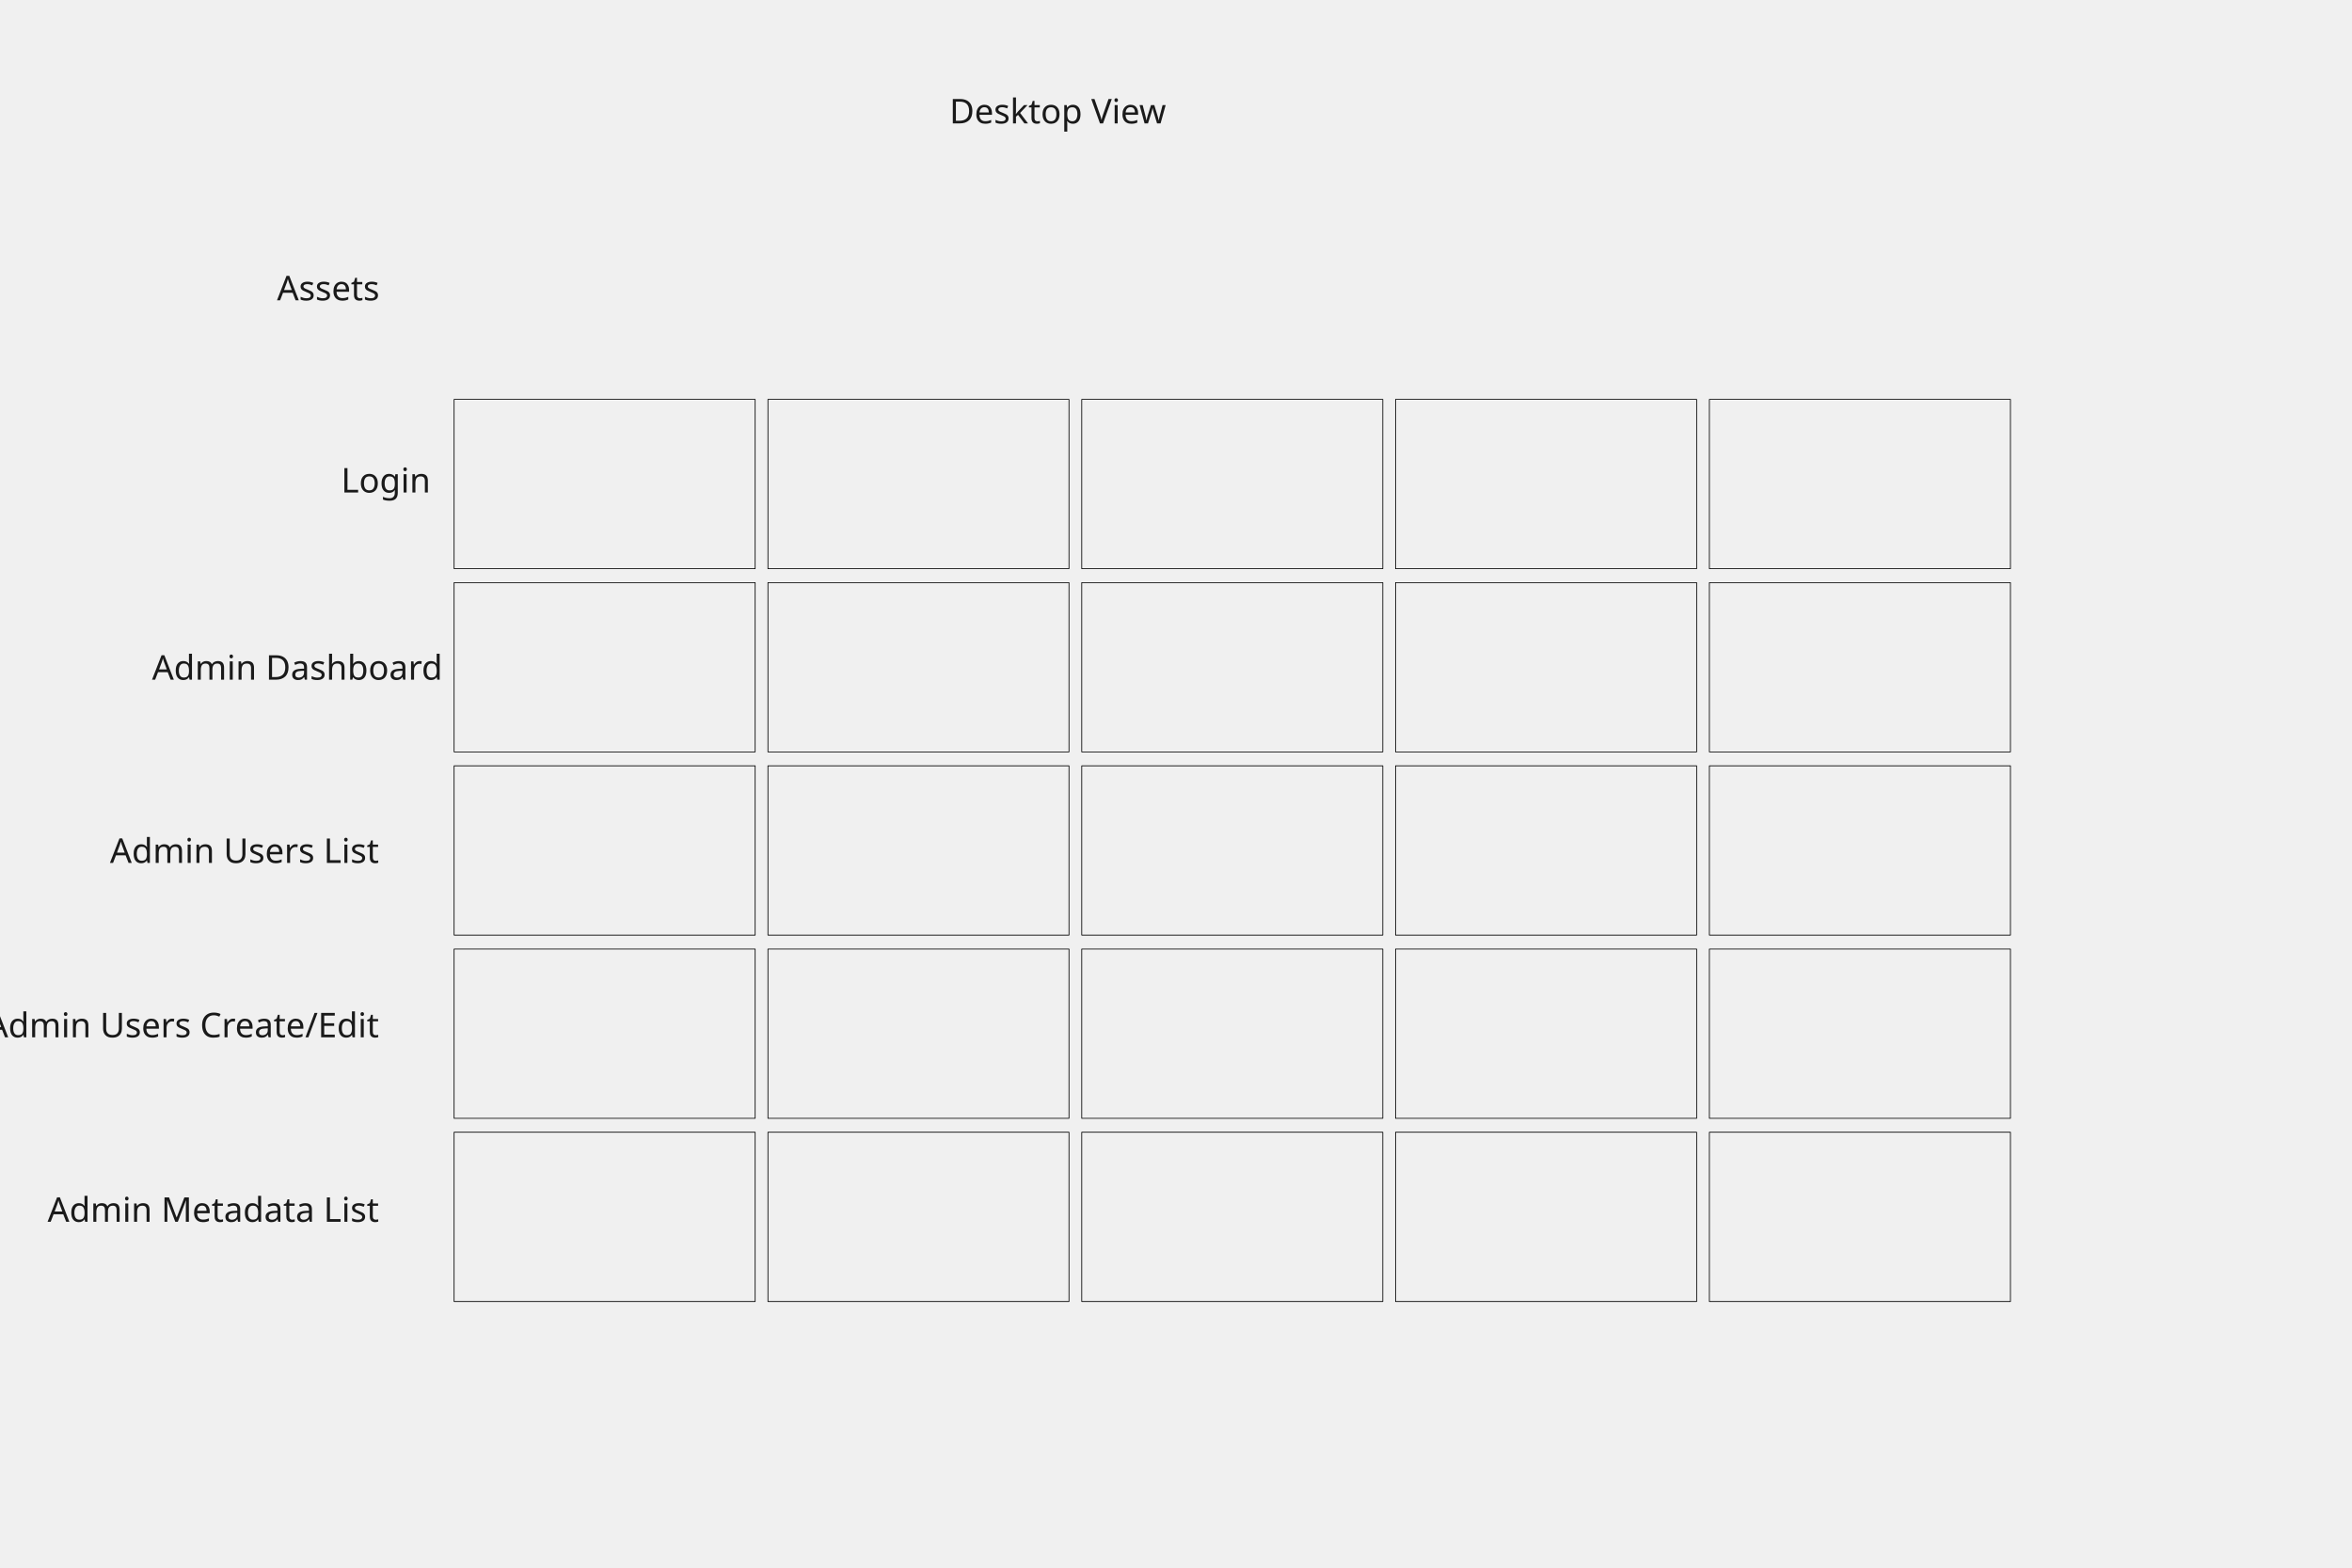
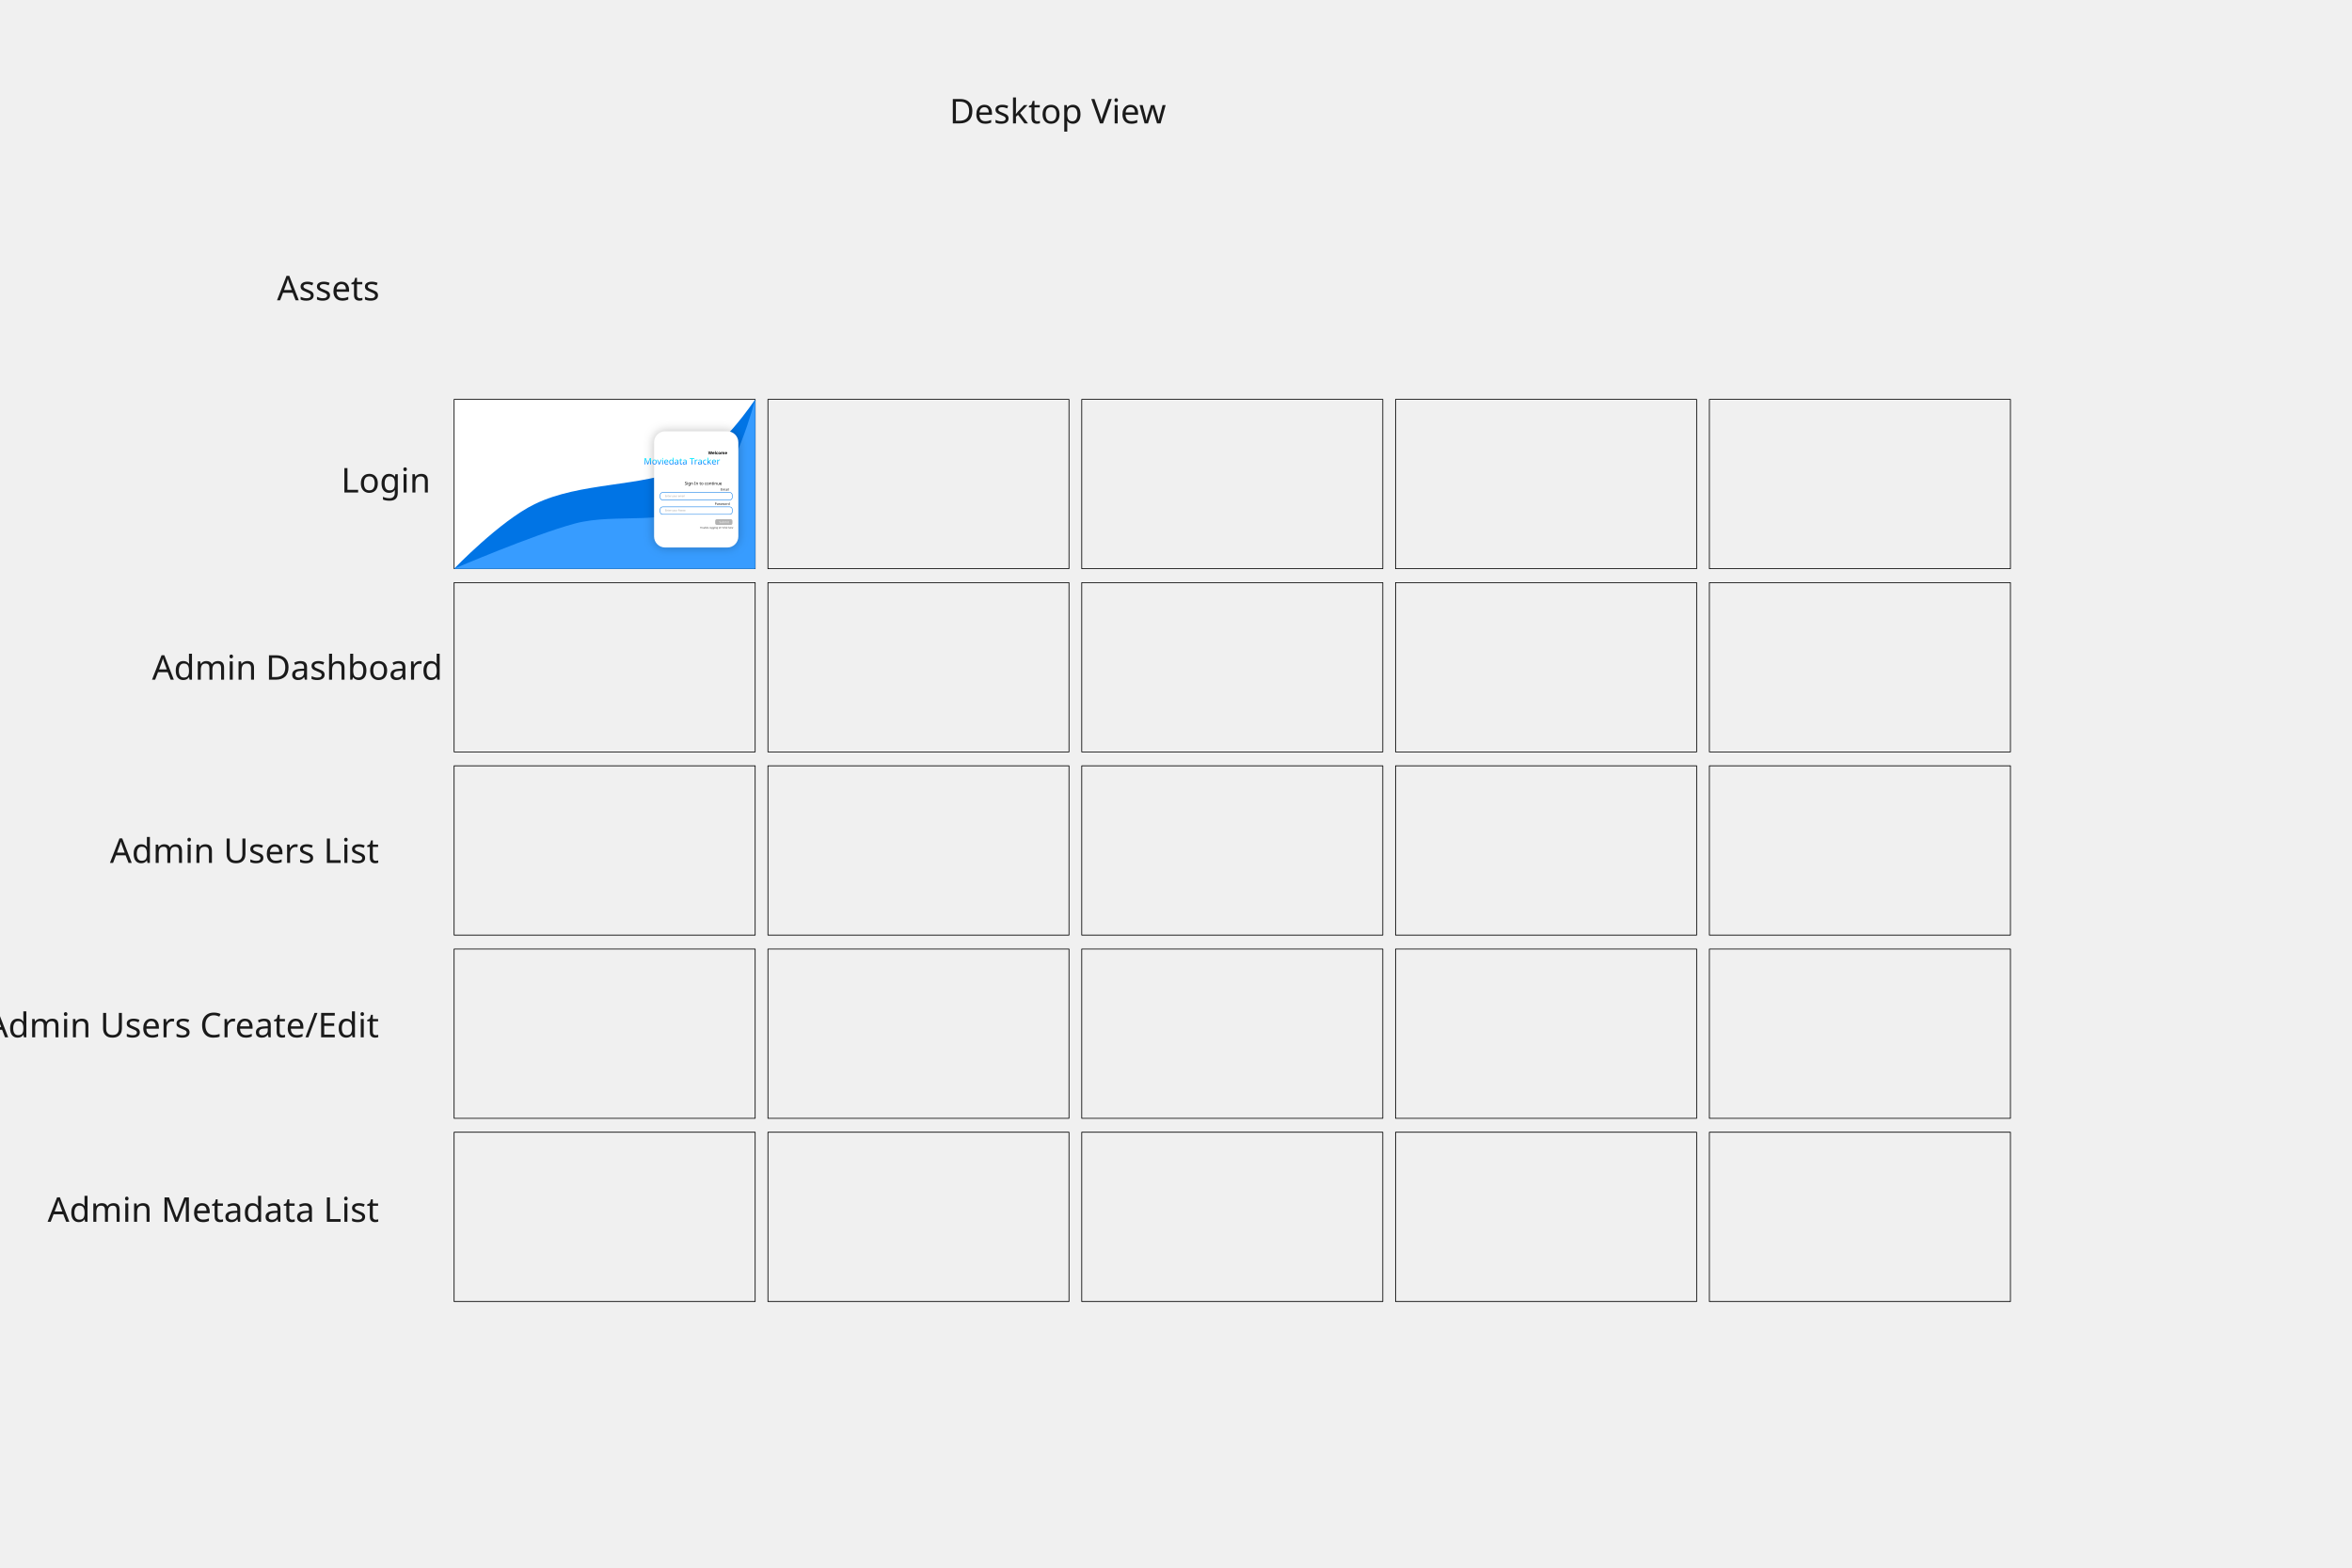
- <svg xmlns="http://www.w3.org/2000/svg" width="15000" height="10000" viewBox="0 0 3968.75 2645.833" version="1.1" id="svg1">
-   <defs id="defs1" />
+ <svg xmlns="http://www.w3.org/2000/svg" xmlns:xlink="http://www.w3.org/1999/xlink" width="15000" height="10000" viewBox="0 0 3968.75 2645.833" version="1.1" id="svg1">
+   <defs id="defs1">
+     <filter style="color-interpolation-filters:sRGB" id="filter62" x="-0.143" y="-0.103" width="1.285" height="1.207">
+       <feGaussianBlur stdDeviation="8.453" id="feGaussianBlur62" />
+     </filter>
+     <linearGradient xlink:href="#linearGradient62" id="linearGradient63" x1="45.599" y1="-111.739" x2="45.599" y2="-134.101" gradientUnits="userSpaceOnUse" gradientTransform="matrix(0.9160994,0,0,0.9160994,10.64969,-10.6998)" />
+     <linearGradient id="linearGradient62">
+       <stop style="stop-color:#0000ff;stop-opacity:1;" offset="0" id="stop62" />
+       <stop style="stop-color:#00ffff;stop-opacity:1" offset="1" id="stop63" />
+     </linearGradient>
+   </defs>
  <g id="layer1">
-     <rect style="fill:none;stroke:#000000;stroke-width:1.323;stroke-linecap:round;stroke-linejoin:round;stroke-dasharray:none;paint-order:markers fill stroke" id="rect35" width="508" height="285.75" x="766.261" y="674.07" />
+     <g id="g1" transform="translate(1111.026,905.8994)">
+       <a id="a72">
+         <rect style="fill:#ffffff;stroke:#000000;stroke-width:1.323;stroke-linecap:round;stroke-linejoin:round;stroke-dasharray:none;paint-order:markers fill stroke" id="login_screen" width="508" height="285.75" x="-344.764" y="-231.83">
+           </rect>
+       </a>
+       <g id="g59" transform="translate(4.6679687e-6,645.2519)">
+         <path style="fill:#0074e5;fill-opacity:1;stroke:none;stroke-width:1.323;stroke-linecap:round;stroke-linejoin:round;stroke-dasharray:none;paint-order:markers fill stroke" d="m -344.764,-591.331 c 0,0 77.241,-80.403 135.723,-108.898 77.941,-37.977 179.71,-28.368 254.087,-61.02 59.239,-26.006 118.19,-115.832 118.19,-115.832 v 285.75 z" id="path34" />
+         <path style="fill:#379cff;fill-opacity:1;stroke:none;stroke-width:1.323;stroke-linecap:round;stroke-linejoin:round;stroke-dasharray:none;paint-order:markers fill stroke" d="m -344.764,-591.331 c 0,0 133.449,-57.246 203.309,-76.109 71.536,-19.316 159.658,6.772 219.117,-37.444 51.433,-38.248 85.574,-172.197 85.574,-172.197 v 285.75 z" id="path35" />
+       </g>
+       <rect style="opacity:0.265;fill:#000000;fill-opacity:1;stroke:none;stroke-width:1.323;stroke-linecap:round;stroke-linejoin:round;stroke-dasharray:none;paint-order:markers fill stroke;filter:url(#filter62)" id="rect62" width="142.191" height="196.125" x="-7.355" y="-177.984" ry="18.632" />
+       <rect style="fill:#ffffff;fill-opacity:1;stroke:none;stroke-width:1.323;stroke-linecap:round;stroke-linejoin:round;stroke-dasharray:none;paint-order:markers fill stroke" id="rect60" width="142.191" height="196.125" x="-7.355" y="-177.984" ry="18.632" />
+       <text xml:space="preserve" style="font-weight:bold;font-size:7.098px;line-height:1.4;font-family:'Comic Sans MS';-inkscape-font-specification:'Comic Sans MS Bold';text-align:end;text-anchor:end;fill:#000000;fill-opacity:1;stroke:none;stroke-width:1.901;stroke-linecap:round;stroke-linejoin:round;stroke-dasharray:none;paint-order:markers fill stroke" x="127.123" y="-139.069" id="text60">
+         <tspan style="font-style:normal;font-variant:normal;font-weight:bold;font-stretch:normal;font-family:'Segoe UI';-inkscape-font-specification:'Segoe UI Bold';text-align:end;text-anchor:end;fill:#000000;stroke-width:1.901" x="127.123" y="-139.069" id="tspan61">Welcome</tspan>
+       </text>
+       <text xml:space="preserve" style="font-weight:bold;font-size:14.914px;line-height:1.4;font-family:'Comic Sans MS';-inkscape-font-specification:'Comic Sans MS Bold';text-align:end;text-anchor:end;fill:url(#linearGradient63);fill-opacity:1;stroke:none;stroke-width:3.995;stroke-linecap:round;stroke-linejoin:round;stroke-dasharray:none;paint-order:markers fill stroke" x="127.02" y="-122.097" id="text62">
+         <tspan style="font-style:normal;font-variant:normal;font-weight:normal;font-stretch:normal;font-family:'Segoe UI';-inkscape-font-specification:'Segoe UI';text-align:end;text-anchor:end;fill:url(#linearGradient63);fill-opacity:1;stroke-width:3.995" x="127.02" y="-122.097" id="tspan62">Moviedata Tracker</tspan>
+       </text>
+       <g id="g64" transform="translate(0,2.262904)">
+         <rect style="opacity:1;fill:none;fill-opacity:1;stroke:#0074e5;stroke-width:0.819;stroke-linecap:round;stroke-linejoin:round;stroke-dasharray:none;stroke-opacity:1;paint-order:markers fill stroke" id="rect63" width="121.494" height="12.629" x="2.993" y="-76.956" ry="4.066" />
+         <text xml:space="preserve" style="font-style:normal;font-variant:normal;font-weight:normal;font-stretch:normal;font-size:5.644px;line-height:1.4;font-family:'Segoe UI';-inkscape-font-specification:'Segoe UI';text-align:start;text-anchor:start;opacity:1;fill:#1a1a1a;fill-opacity:1;stroke:none;stroke-width:0.794;stroke-linecap:round;stroke-linejoin:round;stroke-dasharray:none;paint-order:markers fill stroke" x="104.924" y="-80.089" id="text64">
+           <tspan id="tspan64" style="font-size:5.644px;text-align:start;text-anchor:start;fill:#1a1a1a;stroke:none;stroke-width:0.794" x="104.924" y="-80.089">Email</tspan>
+         </text>
+       </g>
+       <rect style="fill:none;fill-opacity:1;stroke:#0074e5;stroke-width:0.819;stroke-linecap:round;stroke-linejoin:round;stroke-dasharray:none;stroke-opacity:1;paint-order:markers fill stroke" id="rect65" width="121.494" height="12.629" x="2.993" y="-50.423" ry="4.066" />
+       <g id="g69" transform="translate(83.67618)">
+         <text xml:space="preserve" style="font-style:normal;font-variant:normal;font-weight:normal;font-stretch:normal;font-size:5.644px;line-height:1.4;font-family:'Segoe UI';-inkscape-font-specification:'Segoe UI';text-align:start;text-anchor:start;fill:#1a1a1a;fill-opacity:1;stroke:none;stroke-width:0.794;stroke-linecap:round;stroke-linejoin:round;stroke-dasharray:none;paint-order:markers fill stroke" x="11.268" y="-53.556" id="text66">
+           <tspan id="tspan66" style="font-size:5.644px;text-align:start;text-anchor:start;fill:#1a1a1a;stroke:none;stroke-width:0.794" x="11.268" y="-53.556">Password</tspan>
+         </text>
+       </g>
+       <g id="g67" transform="translate(0,26.53216)" style="fill:#b3b3b3">
+         <rect style="opacity:1;fill:#b3b3b3;fill-opacity:1;stroke:none;stroke-width:0.794;stroke-linecap:round;stroke-linejoin:round;stroke-dasharray:none;paint-order:markers fill stroke" id="rect66" width="29.123" height="9.708" x="95.774" y="-56.175" ry="2.86" />
+         <text xml:space="preserve" style="font-style:normal;font-variant:normal;font-weight:normal;font-stretch:normal;font-size:4.939px;line-height:1.4;font-family:'Segoe UI';-inkscape-font-specification:'Segoe UI';text-align:start;text-anchor:start;opacity:1;fill:#f9f9f9;fill-opacity:1;stroke:none;stroke-width:0.794;stroke-linecap:round;stroke-linejoin:round;stroke-dasharray:none;paint-order:markers fill stroke" x="102.531" y="-49.522" id="text67">
+           <tspan id="tspan67" style="fill:#f9f9f9;stroke-width:0.794" x="102.531" y="-49.522">Submit</tspan>
+         </text>
+       </g>
+       <text xml:space="preserve" style="font-style:normal;font-variant:normal;font-weight:normal;font-stretch:normal;font-size:4.233px;line-height:1.4;font-family:'Segoe UI';-inkscape-font-specification:'Segoe UI';text-align:start;text-anchor:start;fill:#333333;fill-opacity:1;stroke:none;stroke-width:0.794;stroke-linecap:round;stroke-linejoin:round;stroke-dasharray:none;paint-order:markers fill stroke" x="70.158" y="-13.88" id="text69">
+         <tspan id="tspan69" style="font-style:italic;font-variant:normal;font-weight:normal;font-stretch:normal;font-size:4.233px;font-family:'Segoe UI';-inkscape-font-specification:'Segoe UI Italic';fill:#333333;stroke:none;stroke-width:0.794" x="70.158" y="-13.88">Trouble Logging in? Click here</tspan>
+       </text>
+       <text xml:space="preserve" style="font-style:normal;font-variant:normal;font-weight:normal;font-stretch:normal;font-size:4.233px;line-height:1.4;font-family:'Segoe UI';-inkscape-font-specification:'Segoe UI';text-align:start;text-anchor:start;fill:#999999;fill-opacity:1;stroke:none;stroke-width:0.794;stroke-linecap:round;stroke-linejoin:round;stroke-dasharray:none;paint-order:markers fill stroke" x="11.383" y="-67.307" id="text70">
+         <tspan id="tspan70" style="font-style:normal;font-variant:normal;font-weight:normal;font-stretch:normal;font-size:4.233px;font-family:'Segoe UI';-inkscape-font-specification:'Segoe UI';fill:#999999;stroke:none;stroke-width:0.794" x="11.383" y="-67.307">Enter your email</tspan>
+       </text>
+       <text xml:space="preserve" style="font-style:normal;font-variant:normal;font-weight:normal;font-stretch:normal;font-size:4.233px;line-height:1.4;font-family:'Segoe UI';-inkscape-font-specification:'Segoe UI';text-align:start;text-anchor:start;fill:#999999;fill-opacity:1;stroke:none;stroke-width:0.794;stroke-linecap:round;stroke-linejoin:round;stroke-dasharray:none;paint-order:markers fill stroke" x="11.383" y="-43.04" id="text71">
+         <tspan id="tspan71" style="font-style:normal;font-variant:normal;font-weight:normal;font-stretch:normal;font-size:4.233px;font-family:'Segoe UI';-inkscape-font-specification:'Segoe UI';fill:#999999;stroke:none;stroke-width:0.794" x="11.383" y="-43.04">Enter your Passw</tspan>
+       </text>
+       <text xml:space="preserve" style="font-weight:bold;font-size:7.098px;line-height:1.4;font-family:'Comic Sans MS';-inkscape-font-specification:'Comic Sans MS Bold';text-align:end;text-anchor:end;fill:#000000;fill-opacity:1;stroke:none;stroke-width:1.901;stroke-linecap:round;stroke-linejoin:round;stroke-dasharray:none;paint-order:markers fill stroke" x="118.073" y="-87.593" id="text72">
+         <tspan style="font-style:normal;font-variant:normal;font-weight:normal;font-stretch:normal;font-family:'Segoe UI';-inkscape-font-specification:'Segoe UI';text-align:end;text-anchor:end;fill:#000000;stroke-width:1.901" x="118.073" y="-87.593" id="tspan72">Sign In to continue</tspan>
+       </text>
+     </g>
    <rect style="fill:none;stroke:#000000;stroke-width:1.323;stroke-linecap:round;stroke-linejoin:round;stroke-dasharray:none;paint-order:markers fill stroke" id="rect36" width="508" height="285.75" x="766.261" y="983.275" />
    <rect style="fill:none;stroke:#000000;stroke-width:1.323;stroke-linecap:round;stroke-linejoin:round;stroke-dasharray:none;paint-order:markers fill stroke" id="rect37" width="508" height="285.75" x="766.261" y="1292.48" />
    <rect style="fill:none;stroke:#000000;stroke-width:1.323;stroke-linecap:round;stroke-linejoin:round;stroke-dasharray:none;paint-order:markers fill stroke" id="rect38" width="508" height="285.75" x="766.261" y="1601.685" />
    <rect style="fill:none;stroke:#000000;stroke-width:1.323;stroke-linecap:round;stroke-linejoin:round;stroke-dasharray:none;paint-order:markers fill stroke" id="rect39" width="508" height="285.75" x="766.261" y="1910.89" />
    <rect style="fill:none;stroke:#000000;stroke-width:1.323;stroke-linecap:round;stroke-linejoin:round;stroke-dasharray:none;paint-order:markers fill stroke" id="rect40" width="508" height="285.75" x="1295.798" y="674.07" />
    <rect style="fill:none;stroke:#000000;stroke-width:1.323;stroke-linecap:round;stroke-linejoin:round;stroke-dasharray:none;paint-order:markers fill stroke" id="rect41" width="508" height="285.75" x="1295.798" y="983.275" />
    <rect style="fill:none;stroke:#000000;stroke-width:1.323;stroke-linecap:round;stroke-linejoin:round;stroke-dasharray:none;paint-order:markers fill stroke" id="rect42" width="508" height="285.75" x="1295.798" y="1292.48" />
    <rect style="fill:none;stroke:#000000;stroke-width:1.323;stroke-linecap:round;stroke-linejoin:round;stroke-dasharray:none;paint-order:markers fill stroke" id="rect43" width="508" height="285.75" x="1295.798" y="1601.685" />
    <rect style="fill:none;stroke:#000000;stroke-width:1.323;stroke-linecap:round;stroke-linejoin:round;stroke-dasharray:none;paint-order:markers fill stroke" id="rect44" width="508" height="285.75" x="1295.798" y="1910.89" />
    <rect style="fill:none;stroke:#000000;stroke-width:1.323;stroke-linecap:round;stroke-linejoin:round;stroke-dasharray:none;paint-order:markers fill stroke" id="rect45" width="508" height="285.75" x="1825.334" y="674.07" />
    <rect style="fill:none;stroke:#000000;stroke-width:1.323;stroke-linecap:round;stroke-linejoin:round;stroke-dasharray:none;paint-order:markers fill stroke" id="rect46" width="508" height="285.75" x="1825.334" y="983.275" />
    <rect style="fill:none;stroke:#000000;stroke-width:1.323;stroke-linecap:round;stroke-linejoin:round;stroke-dasharray:none;paint-order:markers fill stroke" id="rect47" width="508" height="285.75" x="1825.334" y="1292.48" />
    <rect style="fill:none;stroke:#000000;stroke-width:1.323;stroke-linecap:round;stroke-linejoin:round;stroke-dasharray:none;paint-order:markers fill stroke" id="rect48" width="508" height="285.75" x="1825.334" y="1601.685" />
    <rect style="fill:none;stroke:#000000;stroke-width:1.323;stroke-linecap:round;stroke-linejoin:round;stroke-dasharray:none;paint-order:markers fill stroke" id="rect49" width="508" height="285.75" x="1825.334" y="1910.89" />
    <rect style="fill:none;stroke:#000000;stroke-width:1.323;stroke-linecap:round;stroke-linejoin:round;stroke-dasharray:none;paint-order:markers fill stroke" id="rect50" width="508" height="285.75" x="2354.871" y="674.07" />
    <rect style="fill:none;stroke:#000000;stroke-width:1.323;stroke-linecap:round;stroke-linejoin:round;stroke-dasharray:none;paint-order:markers fill stroke" id="rect51" width="508" height="285.75" x="2354.871" y="983.275" />
    <rect style="fill:none;stroke:#000000;stroke-width:1.323;stroke-linecap:round;stroke-linejoin:round;stroke-dasharray:none;paint-order:markers fill stroke" id="rect52" width="508" height="285.75" x="2354.871" y="1292.48" />
    <rect style="fill:none;stroke:#000000;stroke-width:1.323;stroke-linecap:round;stroke-linejoin:round;stroke-dasharray:none;paint-order:markers fill stroke" id="rect53" width="508" height="285.75" x="2354.871" y="1601.685" />
    <rect style="fill:none;stroke:#000000;stroke-width:1.323;stroke-linecap:round;stroke-linejoin:round;stroke-dasharray:none;paint-order:markers fill stroke" id="rect54" width="508" height="285.75" x="2354.871" y="1910.89" />
    <rect style="fill:none;stroke:#000000;stroke-width:1.323;stroke-linecap:round;stroke-linejoin:round;stroke-dasharray:none;paint-order:markers fill stroke" id="rect55" width="508" height="285.75" x="2884.408" y="674.07" />
    <rect style="fill:none;stroke:#000000;stroke-width:1.323;stroke-linecap:round;stroke-linejoin:round;stroke-dasharray:none;paint-order:markers fill stroke" id="rect56" width="508" height="285.75" x="2884.408" y="983.275" />
    <rect style="fill:none;stroke:#000000;stroke-width:1.323;stroke-linecap:round;stroke-linejoin:round;stroke-dasharray:none;paint-order:markers fill stroke" id="rect57" width="508" height="285.75" x="2884.408" y="1292.48" />
    <rect style="fill:none;stroke:#000000;stroke-width:1.323;stroke-linecap:round;stroke-linejoin:round;stroke-dasharray:none;paint-order:markers fill stroke" id="rect58" width="508" height="285.75" x="2884.408" y="1601.685" />
    <rect style="fill:none;stroke:#000000;stroke-width:1.323;stroke-linecap:round;stroke-linejoin:round;stroke-dasharray:none;paint-order:markers fill stroke" id="rect59" width="508" height="285.75" x="2884.408" y="1910.89" />
    <text xml:space="preserve" style="font-style:normal;font-variant:normal;font-weight:normal;font-stretch:normal;font-size:57.667px;line-height:1.4;font-family:'Segoe UI';-inkscape-font-specification:'Segoe UI';text-align:end;text-anchor:end;fill:#999999;fill-opacity:1;stroke:#0074e5;stroke-width:8.109;stroke-linecap:round;stroke-linejoin:round;stroke-dasharray:none;stroke-opacity:1;paint-order:markers fill stroke" x="715.414" y="506.879" id="text815">
      <tspan id="tspan815" style="text-align:end;text-anchor:end;fill:#1a1a1a;stroke:none;stroke-width:8.109" x="715.414" y="506.879">Assets</tspan>
    </text>
    <text xml:space="preserve" style="font-style:normal;font-variant:normal;font-weight:normal;font-stretch:normal;font-size:57.667px;line-height:1.4;font-family:'Segoe UI';-inkscape-font-specification:'Segoe UI';text-align:start;text-anchor:start;fill:#999999;fill-opacity:1;stroke:#0074e5;stroke-width:8.109;stroke-linecap:round;stroke-linejoin:round;stroke-dasharray:none;stroke-opacity:1;paint-order:markers fill stroke" x="575.526" y="831.235" id="text73">
      <tspan id="tspan73" style="fill:#1a1a1a;stroke:none;stroke-width:8.109" x="575.526" y="831.235">Login</tspan>
    </text>
    <text xml:space="preserve" style="font-style:normal;font-variant:normal;font-weight:normal;font-stretch:normal;font-size:57.667px;line-height:1.4;font-family:'Segoe UI';-inkscape-font-specification:'Segoe UI';text-align:start;text-anchor:start;fill:#999999;fill-opacity:1;stroke:#0074e5;stroke-width:8.109;stroke-linecap:round;stroke-linejoin:round;stroke-dasharray:none;stroke-opacity:1;paint-order:markers fill stroke" x="256.526" y="1147.156" id="text140">
      <tspan id="tspan140" style="fill:#1a1a1a;stroke:none;stroke-width:8.109" x="256.526" y="1147.156">Admin Dashboard</tspan>
    </text>
    <text xml:space="preserve" style="font-style:normal;font-variant:normal;font-weight:normal;font-stretch:normal;font-size:57.667px;line-height:1.4;font-family:'Segoe UI';-inkscape-font-specification:'Segoe UI';text-align:end;text-anchor:end;fill:#999999;fill-opacity:1;stroke:#0074e5;stroke-width:8.109;stroke-linecap:round;stroke-linejoin:round;stroke-dasharray:none;stroke-opacity:1;paint-order:markers fill stroke" x="714.485" y="1456.361" id="text99">
      <tspan id="tspan99" style="text-align:end;text-anchor:end;fill:#1a1a1a;stroke:none;stroke-width:8.109" x="714.485" y="1456.361">Admin Users List</tspan>
    </text>
    <text xml:space="preserve" style="font-style:normal;font-variant:normal;font-weight:normal;font-stretch:normal;font-size:57.667px;line-height:1.4;font-family:'Segoe UI';-inkscape-font-specification:'Segoe UI';text-align:end;text-anchor:end;fill:#999999;fill-opacity:1;stroke:#0074e5;stroke-width:8.109;stroke-linecap:round;stroke-linejoin:round;stroke-dasharray:none;stroke-opacity:1;paint-order:markers fill stroke" x="714.485" y="1750.708" id="text814">
      <tspan id="tspan814" style="text-align:end;text-anchor:end;fill:#1a1a1a;stroke:none;stroke-width:8.109" x="714.485" y="1750.708">Admin Users Create/Edit</tspan>
    </text>
    <text xml:space="preserve" style="font-style:normal;font-variant:normal;font-weight:normal;font-stretch:normal;font-size:57.667px;line-height:1.4;font-family:'Segoe UI';-inkscape-font-specification:'Segoe UI';text-align:end;text-anchor:end;fill:#999999;fill-opacity:1;stroke:#0074e5;stroke-width:8.109;stroke-linecap:round;stroke-linejoin:round;stroke-dasharray:none;stroke-opacity:1;paint-order:markers fill stroke" x="714.485" y="2062.095" id="text1">
      <tspan id="tspan1" style="text-align:end;text-anchor:end;fill:#1a1a1a;stroke:none;stroke-width:8.109" x="714.485" y="2062.095">Admin Metadata List</tspan>
    </text>
    <text xml:space="preserve" style="font-style:normal;font-variant:normal;font-weight:normal;font-stretch:normal;font-size:57.667px;line-height:1.4;font-family:'Segoe UI';-inkscape-font-specification:'Segoe UI';text-align:center;text-anchor:middle;fill:#999999;fill-opacity:1;stroke:#0074e5;stroke-width:8.109;stroke-linecap:round;stroke-linejoin:round;stroke-dasharray:none;stroke-opacity:1;paint-order:markers fill stroke" x="1822.364" y="208.295" id="text2">
      <tspan id="tspan2" style="text-align:center;text-anchor:middle;fill:#1a1a1a;stroke:none;stroke-width:8.109" x="1822.364" y="208.295">Desktop View</tspan>
    </text>
  </g>
</svg>
